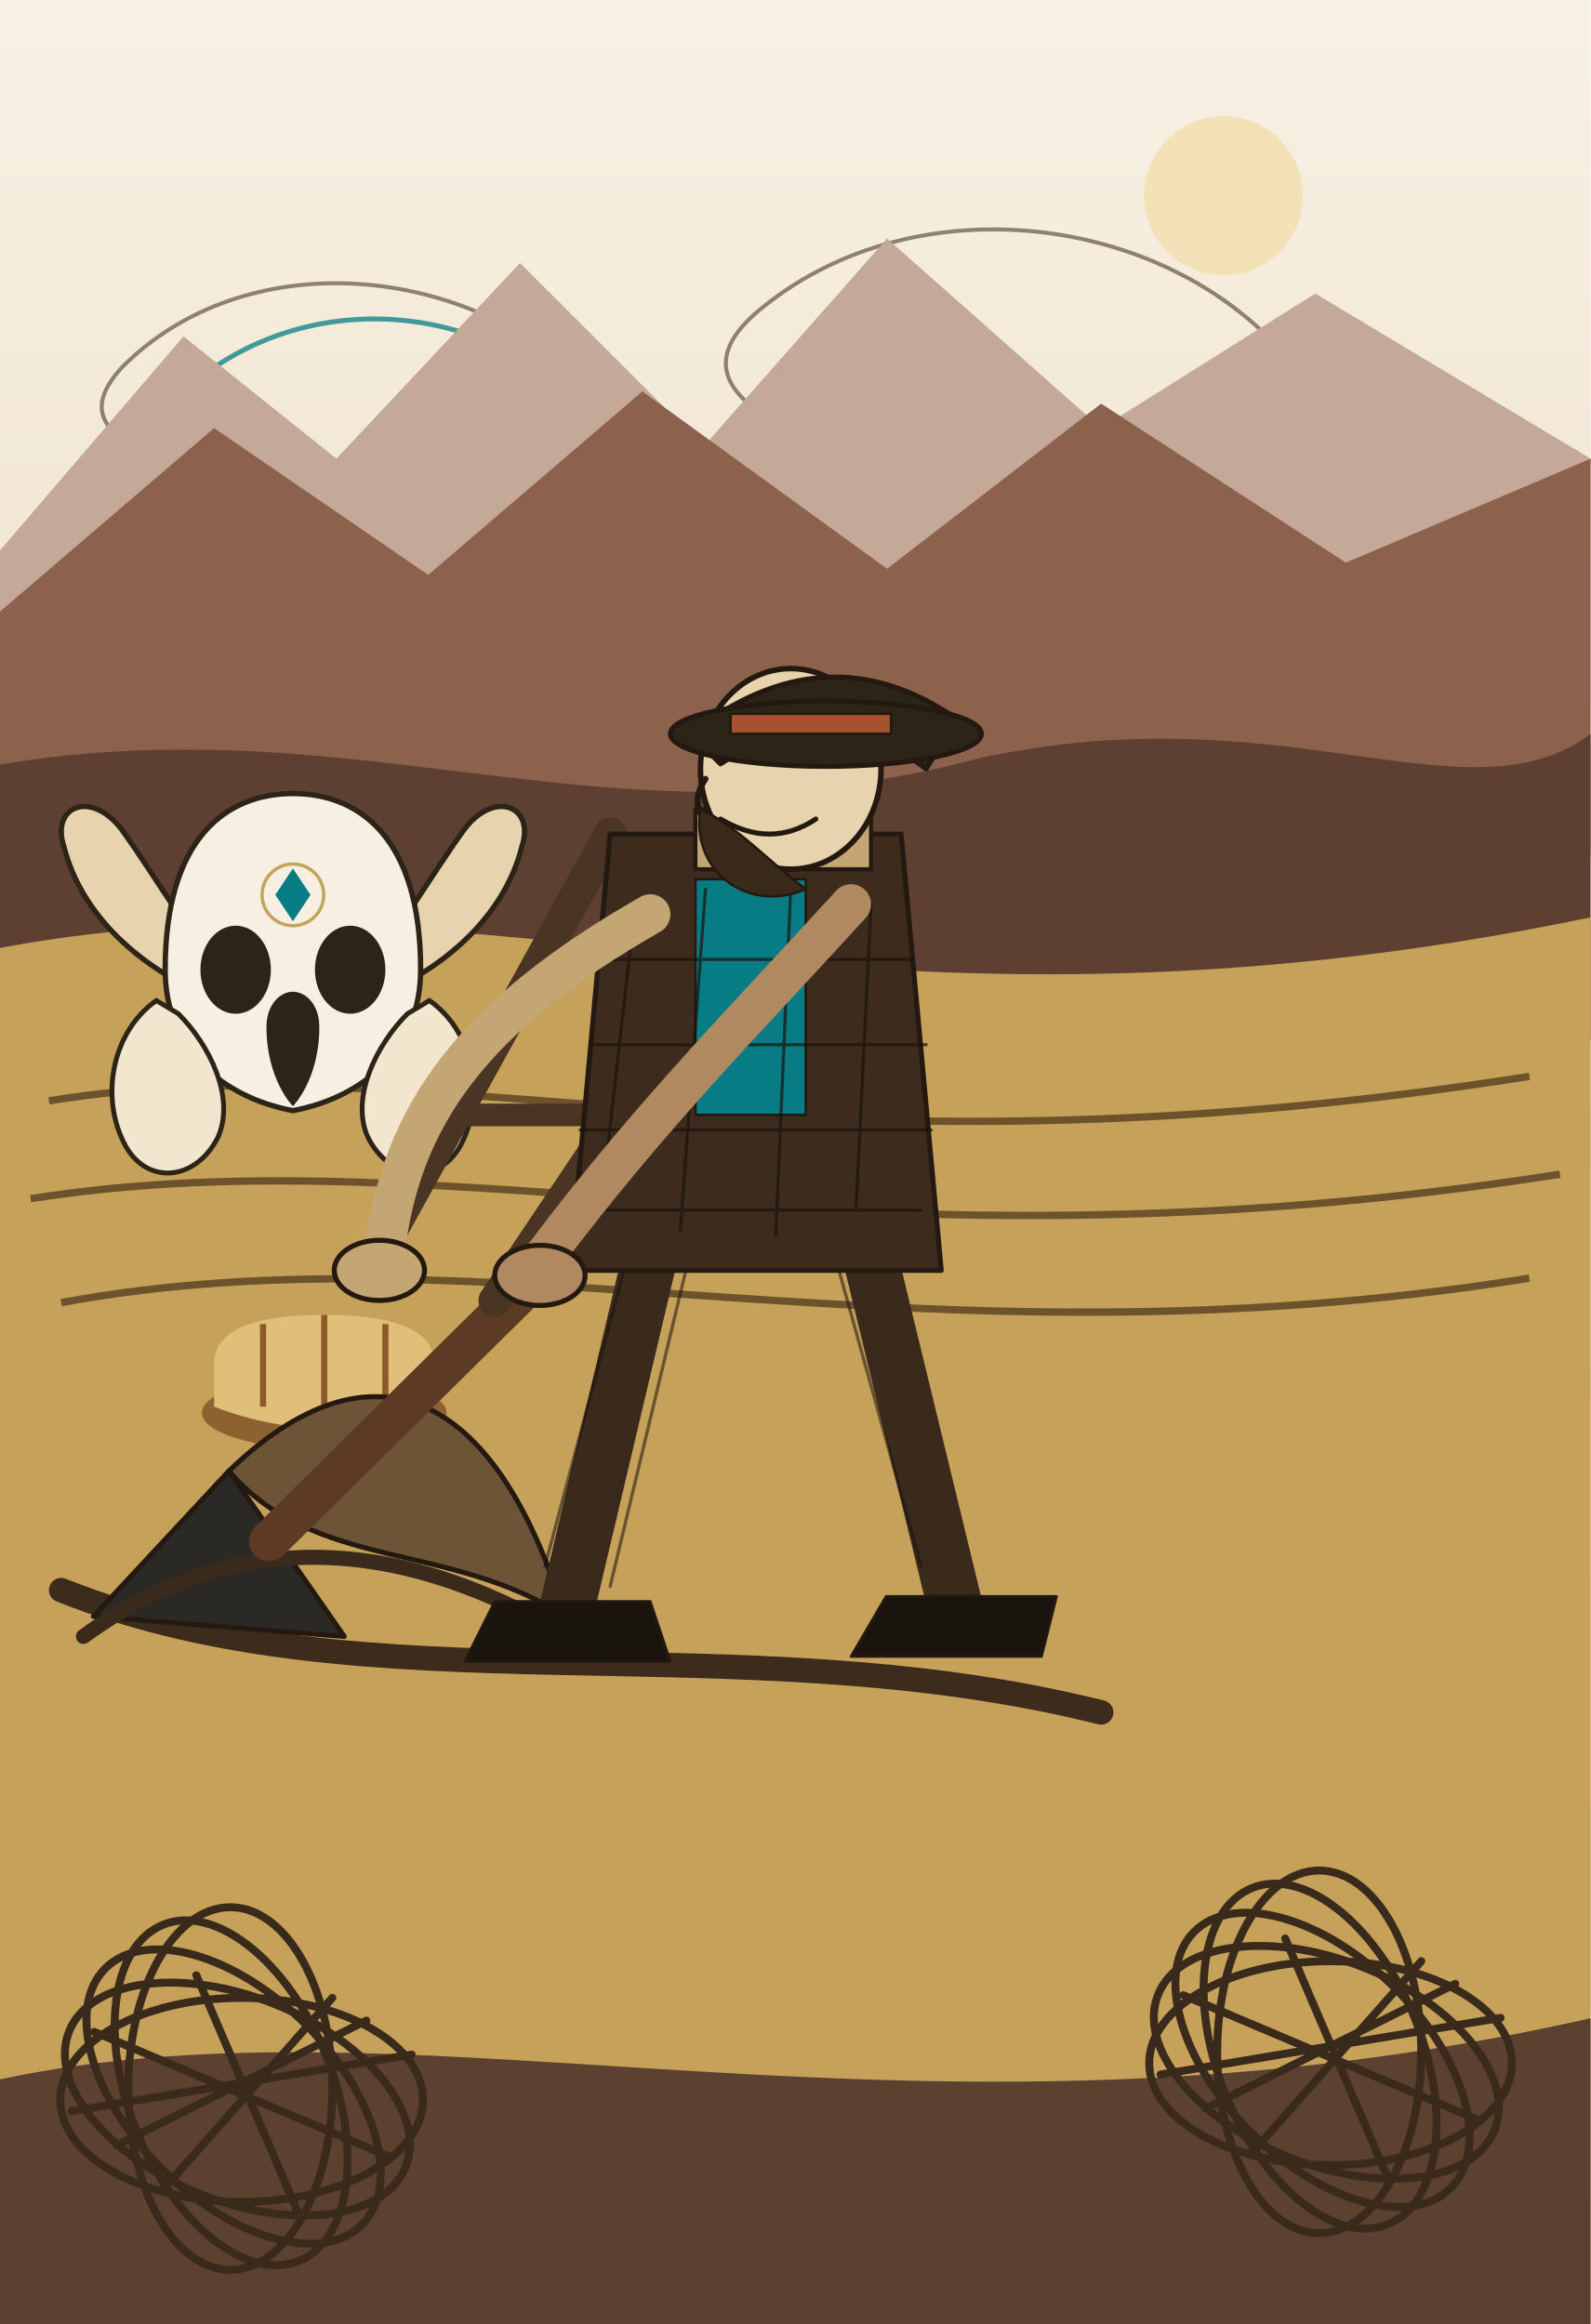
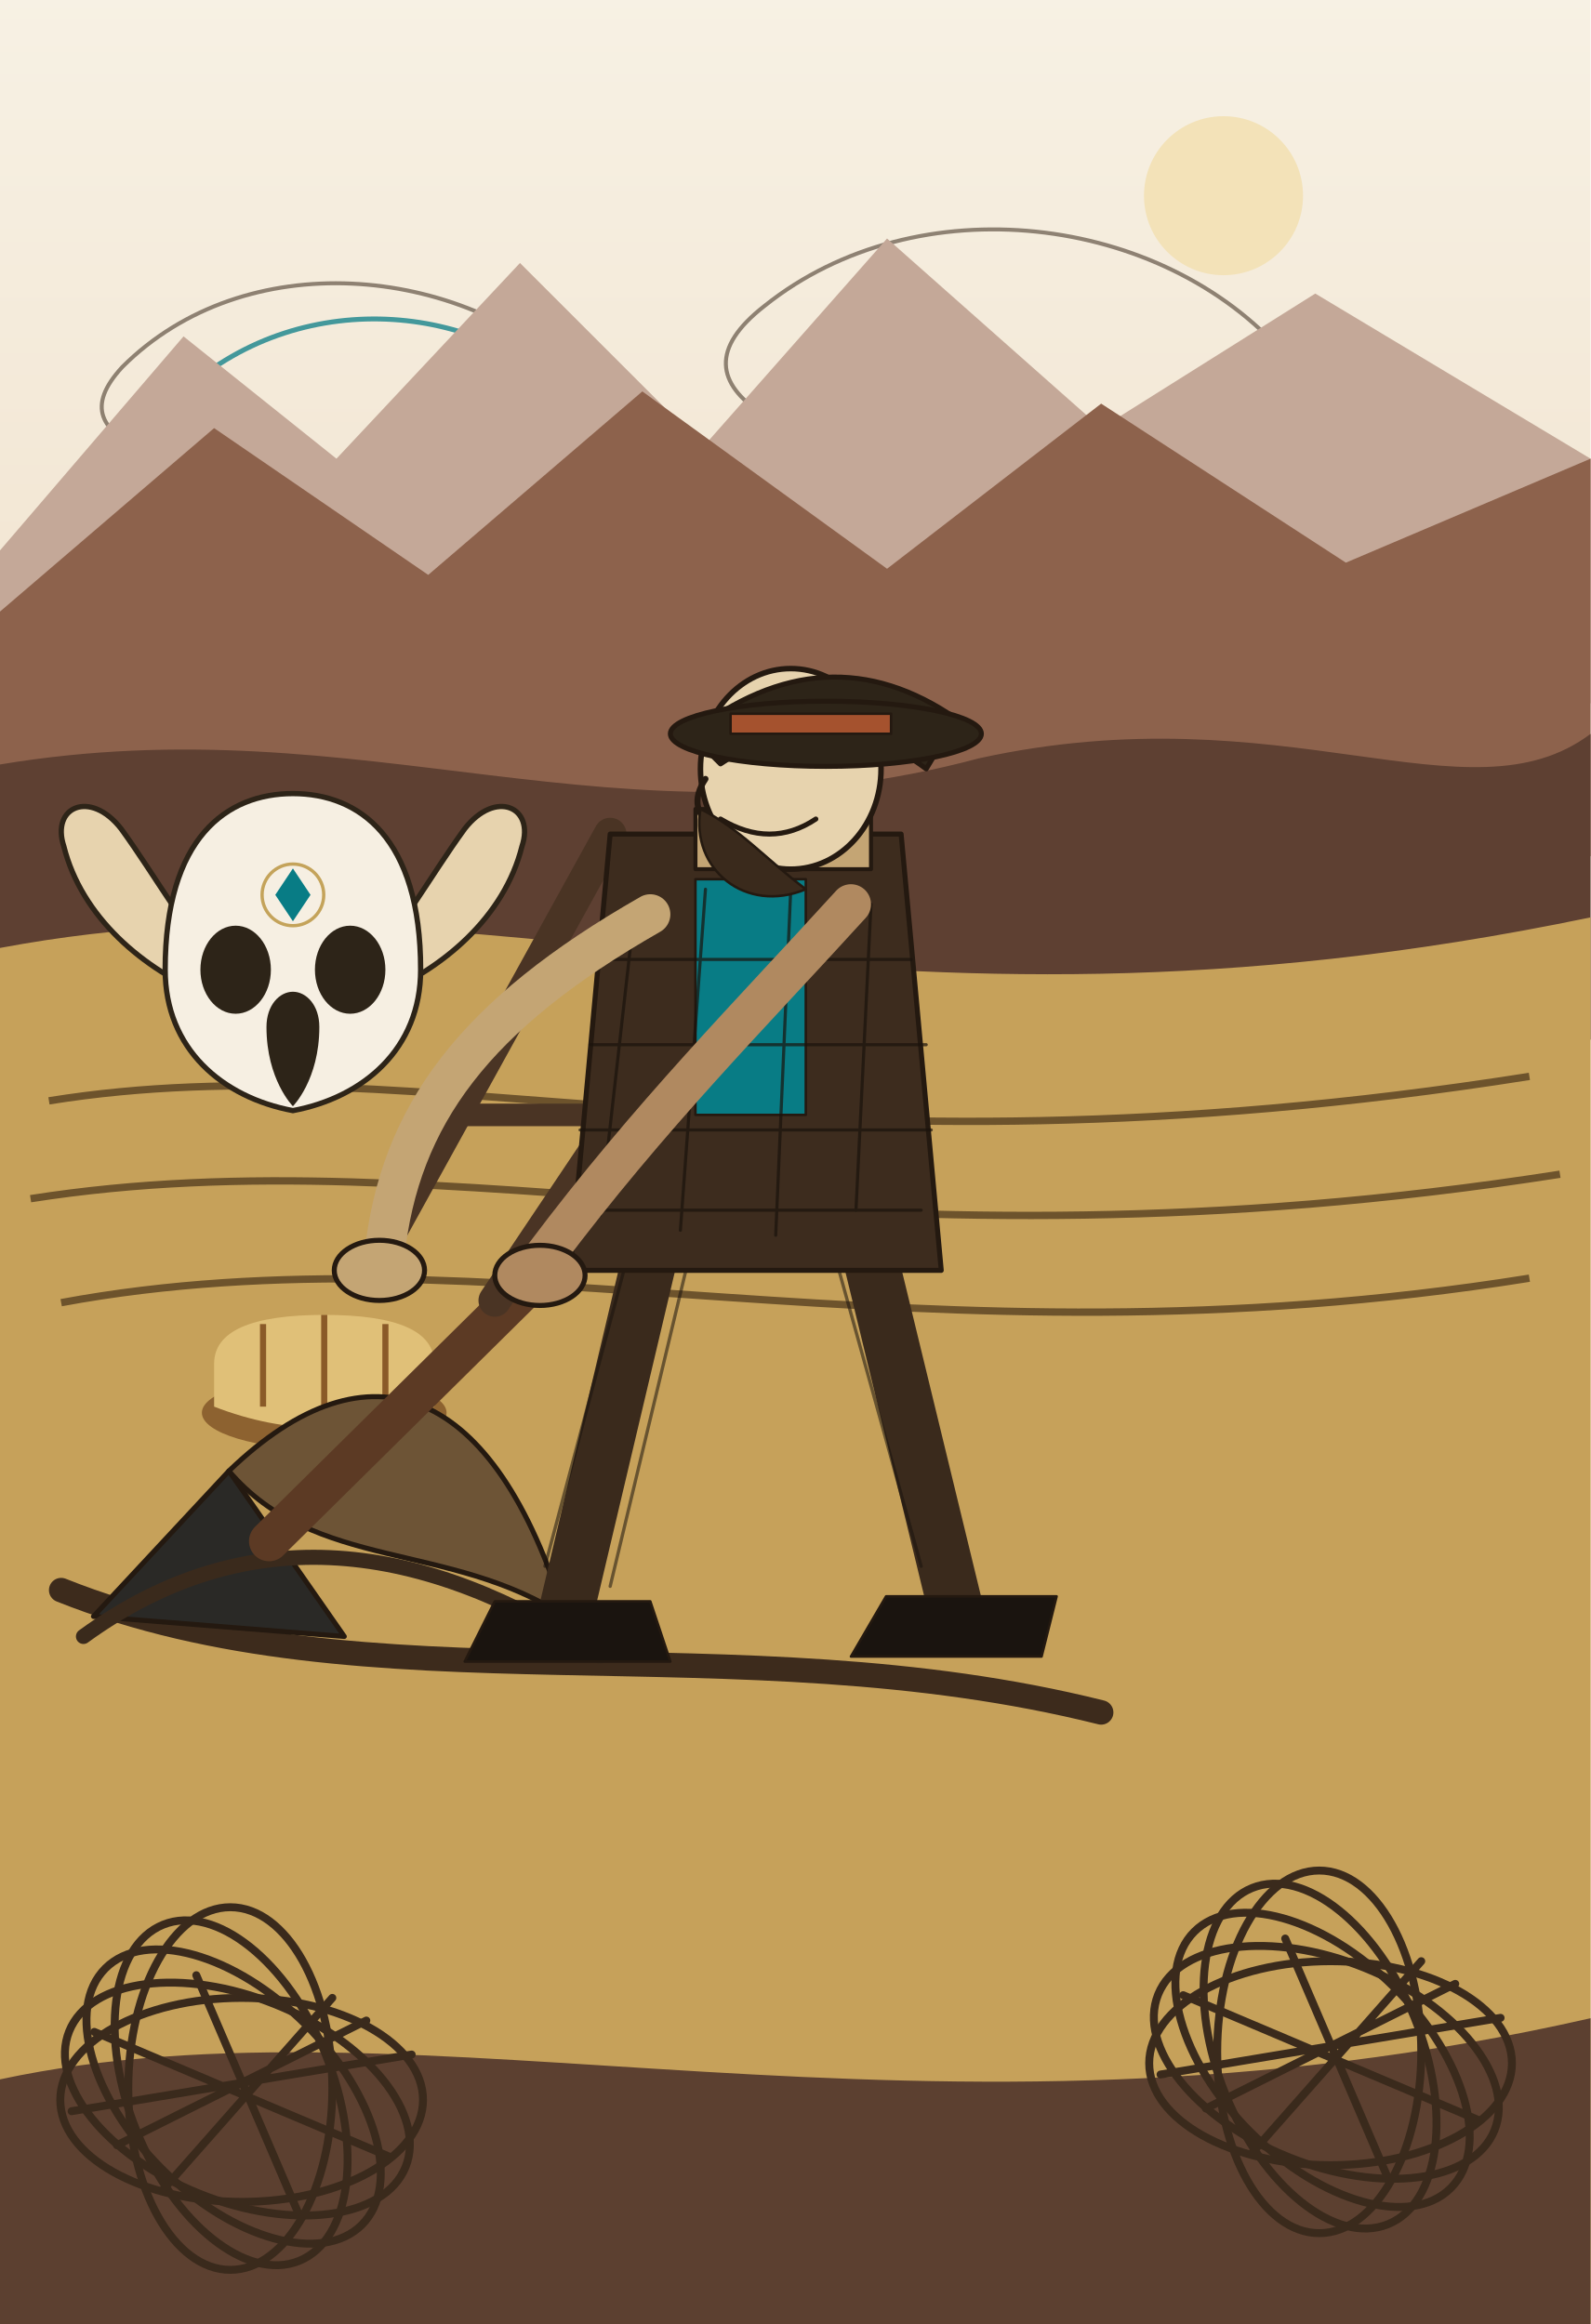
<svg xmlns="http://www.w3.org/2000/svg" viewBox="0 0 520 760" role="presentation" focusable="false">
  <defs>
    <linearGradient id="msky" x1="0" y1="0" x2="0" y2="1">
      <stop offset="0" stop-color="#f7f1e4" />
      <stop offset="1" stop-color="#e4c7a4" />
    </linearGradient>
    <symbol id="mweed" viewBox="-40 -34 80 68">
      <g fill="none" stroke="#3a2a1c" stroke-width="1.4" stroke-linecap="round">
        <ellipse cx="0" cy="2" rx="32" ry="18" />
        <ellipse cx="0" cy="2" rx="32" ry="18" transform="rotate(22)" />
        <ellipse cx="0" cy="2" rx="32" ry="18" transform="rotate(45)" />
        <ellipse cx="0" cy="2" rx="32" ry="18" transform="rotate(68)" />
        <ellipse cx="0" cy="2" rx="32" ry="18" transform="rotate(90)" />
        <path d="M-30 4 L30 -6 M-26 -10 L26 12 M-8 -20 L10 22 M16 -16 L-14 18 M-22 10 L22 -12" />
      </g>
    </symbol>
  </defs>
  <rect width="520" height="760" fill="url(#msky)" />
  <circle cx="400" cy="64" r="26" fill="#f3e2b8" />
  <g fill="none" stroke="#3a2a1c" stroke-width="1.3" opacity=".55">
    <path d="M40 120 C80 80 150 86 190 124 C220 154 160 180 110 166 C60 152 16 146 40 120Z" />
    <path d="M250 100 C300 60 380 70 420 116 C450 150 390 176 320 160 C260 146 214 128 250 100Z" />
  </g>
  <g fill="none" stroke="#087c85" stroke-width="1.6" opacity=".75">
    <path d="M60 128 C100 92 160 100 188 132 C210 158 160 178 112 164 C70 150 36 148 60 128Z" />
  </g>
  <path fill="#c4a898" d="M0 180 L60 110 L110 150 L170 86 L230 146 L290 78 L360 140 L430 96 L520 150 L520 230 L0 230Z" />
  <path fill="#8d624c" d="M0 200 L70 140 L140 188 L210 128 L290 186 L360 132 L440 184 L520 150 L520 280 L0 280Z" />
  <path fill="#5e4032" d="M0 250 C120 230 200 280 320 248 C420 226 480 270 520 240 L520 340 L0 340Z" />
  <path fill="#c6a15a" d="M0 310 C160 280 280 350 520 300 L520 760 L0 760Z" />
  <g fill="none" stroke="#6d532c" stroke-width="2.4">
    <path d="M16 360 C140 340 260 390 500 352" />
    <path d="M10 392 C150 370 280 420 510 384" />
    <path d="M20 426 C160 400 300 450 500 418" />
  </g>
  <path fill="none" stroke="#3d2b1c" stroke-width="8" stroke-linecap="round" d="M360 560 C240 530 120 560 20 520" />
  <g transform="translate(18,248) scale(.72)">
    <path d="M70 108 C40 96 12 72 4 40 C-2 22 16 14 30 32 C46 54 60 80 82 104 Z" fill="#e7d3ae" stroke="#2d2418" stroke-width="2.4" />
    <path d="M146 108 C176 96 204 72 212 40 C218 22 200 14 186 32 C170 54 156 80 134 104 Z" fill="#e7d3ae" stroke="#2d2418" stroke-width="2.4" />
    <path d="M50 96 C50 36 78 16 108 16 C138 16 166 36 166 96 C166 132 140 154 108 160 C76 154 50 132 50 96Z" fill="#f6efe2" stroke="#2d2418" stroke-width="2.4" />
-     <path d="M46 110 C26 124 20 154 32 176 C42 194 64 192 74 172 C82 154 70 130 56 116Z" fill="#f3e6cf" stroke="#2d2418" stroke-width="2.2" />
-     <path d="M170 110 C190 124 196 154 184 176 C174 194 152 192 142 172 C134 154 146 130 160 116Z" fill="#f3e6cf" stroke="#2d2418" stroke-width="2.2" />
    <ellipse cx="82" cy="96" rx="16" ry="20" fill="#2d2418" />
    <ellipse cx="134" cy="96" rx="16" ry="20" fill="#2d2418" />
    <path d="M96 122 C96 146 108 158 108 158 C108 158 120 146 120 122 C120 112 114 106 108 106 C102 106 96 112 96 122Z" fill="#2d2418" />
    <circle cx="108" cy="62" r="14" fill="none" stroke="#c4a35a" stroke-width="1.5" />
    <path d="M108 50 L116 62 L108 74 L100 62Z" fill="#087c85" />
  </g>
  <g transform="translate(70,430)">
    <ellipse cx="36" cy="32" rx="40" ry="12" fill="#8d6230" />
    <path d="M0 16 Q0 0 36 0 Q72 0 72 16 L72 30 Q36 44 0 30Z" fill="#e0c078" />
    <path d="M16 3 V30 M36 0 V36 M56 3 V30" stroke="#8a5a28" stroke-width="2" fill="none" />
  </g>
  <g transform="translate(24,176) scale(0.82)" stroke="#241910" stroke-linejoin="round" stroke-linecap="round">
    <path d="M8 430 L62 372 L108 438 Z" fill="#2a2926" stroke-width="2" />
    <path d="M62 372 C118 318 168 338 196 430 C150 400 96 412 62 372Z" fill="#6d5436" stroke-width="2" />
    <path d="M4 438 C70 390 140 400 210 446" fill="none" stroke="#3a2a1c" stroke-width="6" />
    <path d="M78 400 L250 230" fill="none" stroke="#5c3a24" stroke-width="16" />
    <path d="M214 118 L118 292" fill="none" stroke="#4a3424" stroke-width="13" />
    <path d="M286 128 L168 304" fill="none" stroke="#4a3424" stroke-width="13" />
    <path d="M150 230 H230" fill="none" stroke="#4a3424" stroke-width="9" />
    <path d="M248 210 L196 430" fill="none" stroke="#3a2a1c" stroke-width="22" />
    <path d="M300 214 L352 428" fill="none" stroke="#3a2a1c" stroke-width="22" />
    <g fill="none" stroke="#1a120c" stroke-width="1.3" opacity=".55">
      <path d="M236 230 L188 410 M260 226 L214 418 M288 230 L338 410" />
    </g>
    <path d="M168 424 H230 L238 448 H156Z" fill="#1a140f" />
    <path d="M324 422 H392 L386 446 H310Z" fill="#1a140f" />
    <path d="M214 118 H330 L346 292 H198Z" fill="#3d2c1e" stroke-width="2" />
    <path d="M248 136 H292 V230 H248Z" fill="#087c85" />
    <g fill="none" stroke="#1a120c" stroke-width="1.25" opacity=".7">
      <path d="M224 146 L210 270 M252 140 L242 276 M286 140 L280 278 M318 146 L312 268" />
      <path d="M210 168 H334 M206 202 H340 M202 236 H342 M200 268 H338" />
    </g>
    <path d="M230 150 C160 190 130 230 124 286" fill="none" stroke="#c4a574" stroke-width="16" />
    <path d="M310 146 C270 190 230 230 188 286" fill="none" stroke="#b08960" stroke-width="16" />
    <ellipse cx="122" cy="292" rx="18" ry="12" fill="#c4a574" stroke-width="2" />
    <ellipse cx="186" cy="294" rx="18" ry="12" fill="#b08960" stroke-width="2" />
    <path d="M248 108 H318 V132 H248Z" fill="#c4a574" stroke-width="1.6" />
    <ellipse cx="286" cy="92" rx="36" ry="40" fill="#e7d3ae" stroke-width="2.2" />
    <path d="M258 78 Q286 48 330 74" fill="none" stroke-width="2" />
    <circle cx="268" cy="84" r="4.2" fill="#241910" />
    <path d="M252 96 Q244 108 256 116" fill="none" stroke-width="2.4" />
    <path d="M258 112 Q278 124 296 112" fill="none" stroke-width="2" />
    <path d="M250 108 C246 132 268 150 292 140 C276 128 266 116 250 108Z" fill="#3a2a1c" />
    <path d="M246 78 Q300 36 352 72 L340 92 Q300 62 258 90Z" fill="#2d2418" stroke-width="2" />
    <ellipse cx="300" cy="78" rx="62" ry="13" fill="#2d2418" stroke-width="2" />
    <rect x="262" y="70" width="64" height="8" fill="#a5522e" />
  </g>
  <path fill="#5c4030" d="M0 680 C140 650 300 710 520 660 L520 760 L0 760Z" />
  <use href="#mweed" x="4" y="620" width="150" height="126" />
  <use href="#mweed" x="360" y="608" width="150" height="126" />
</svg>
